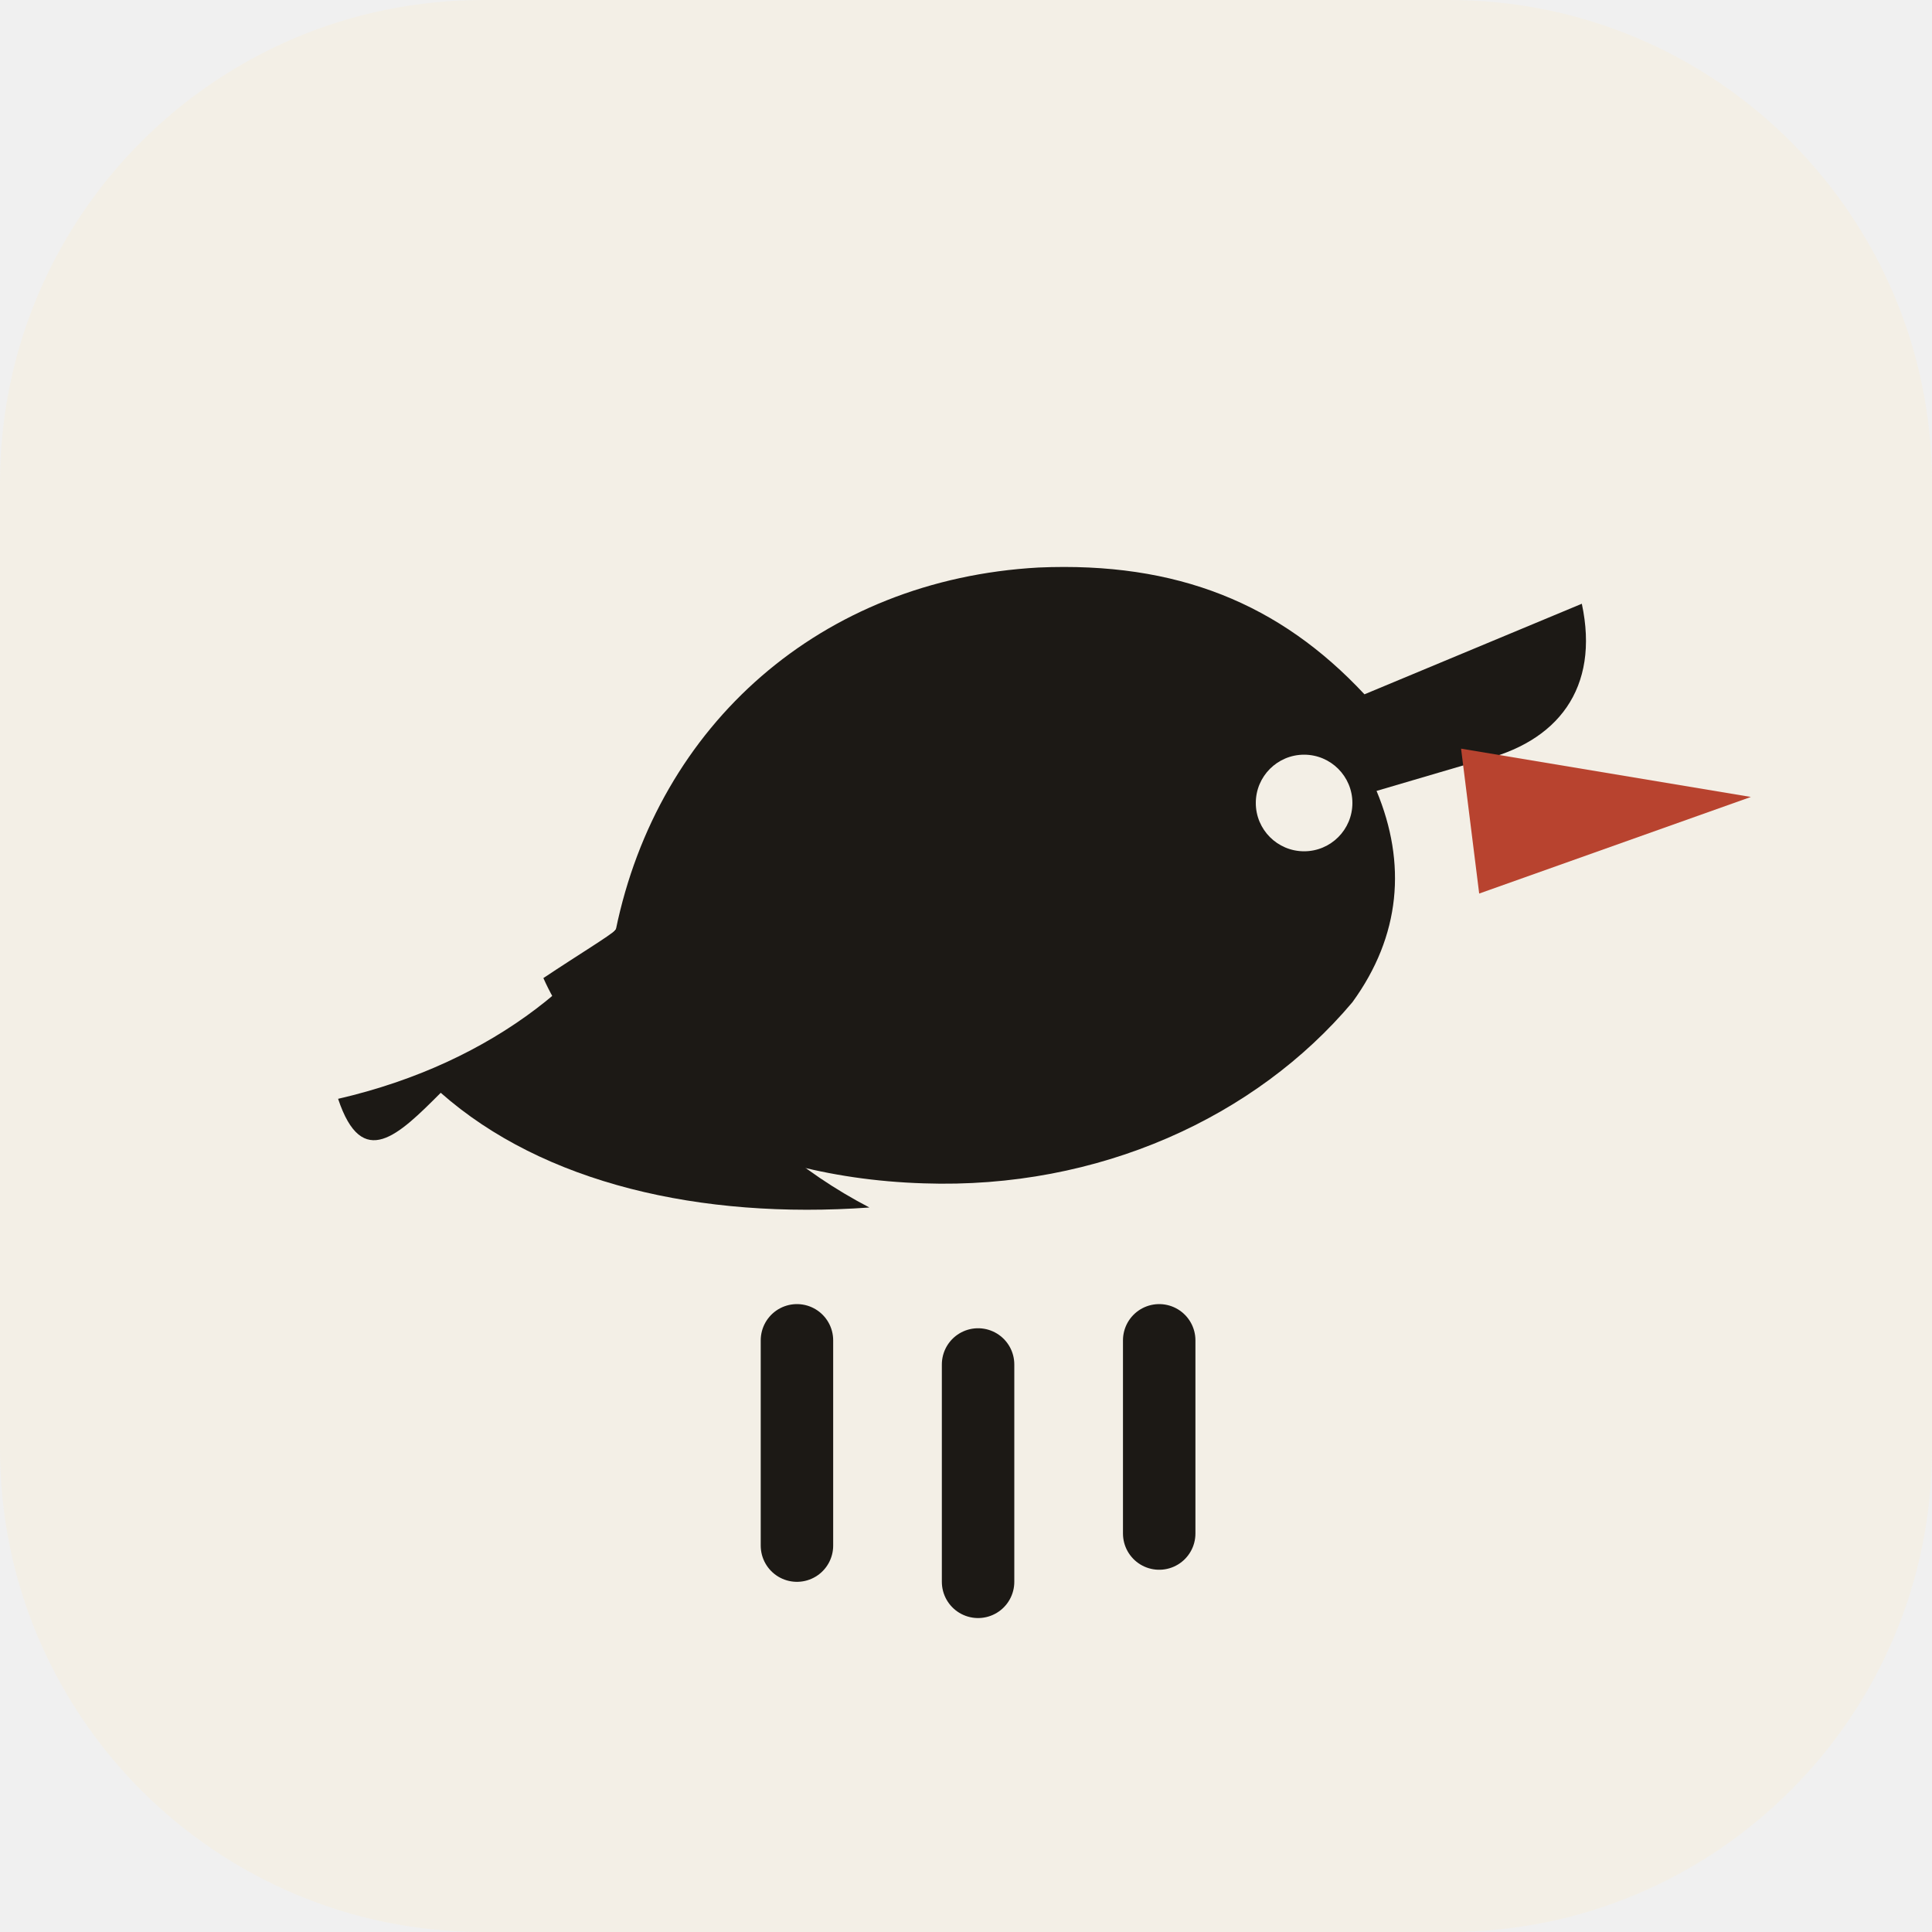
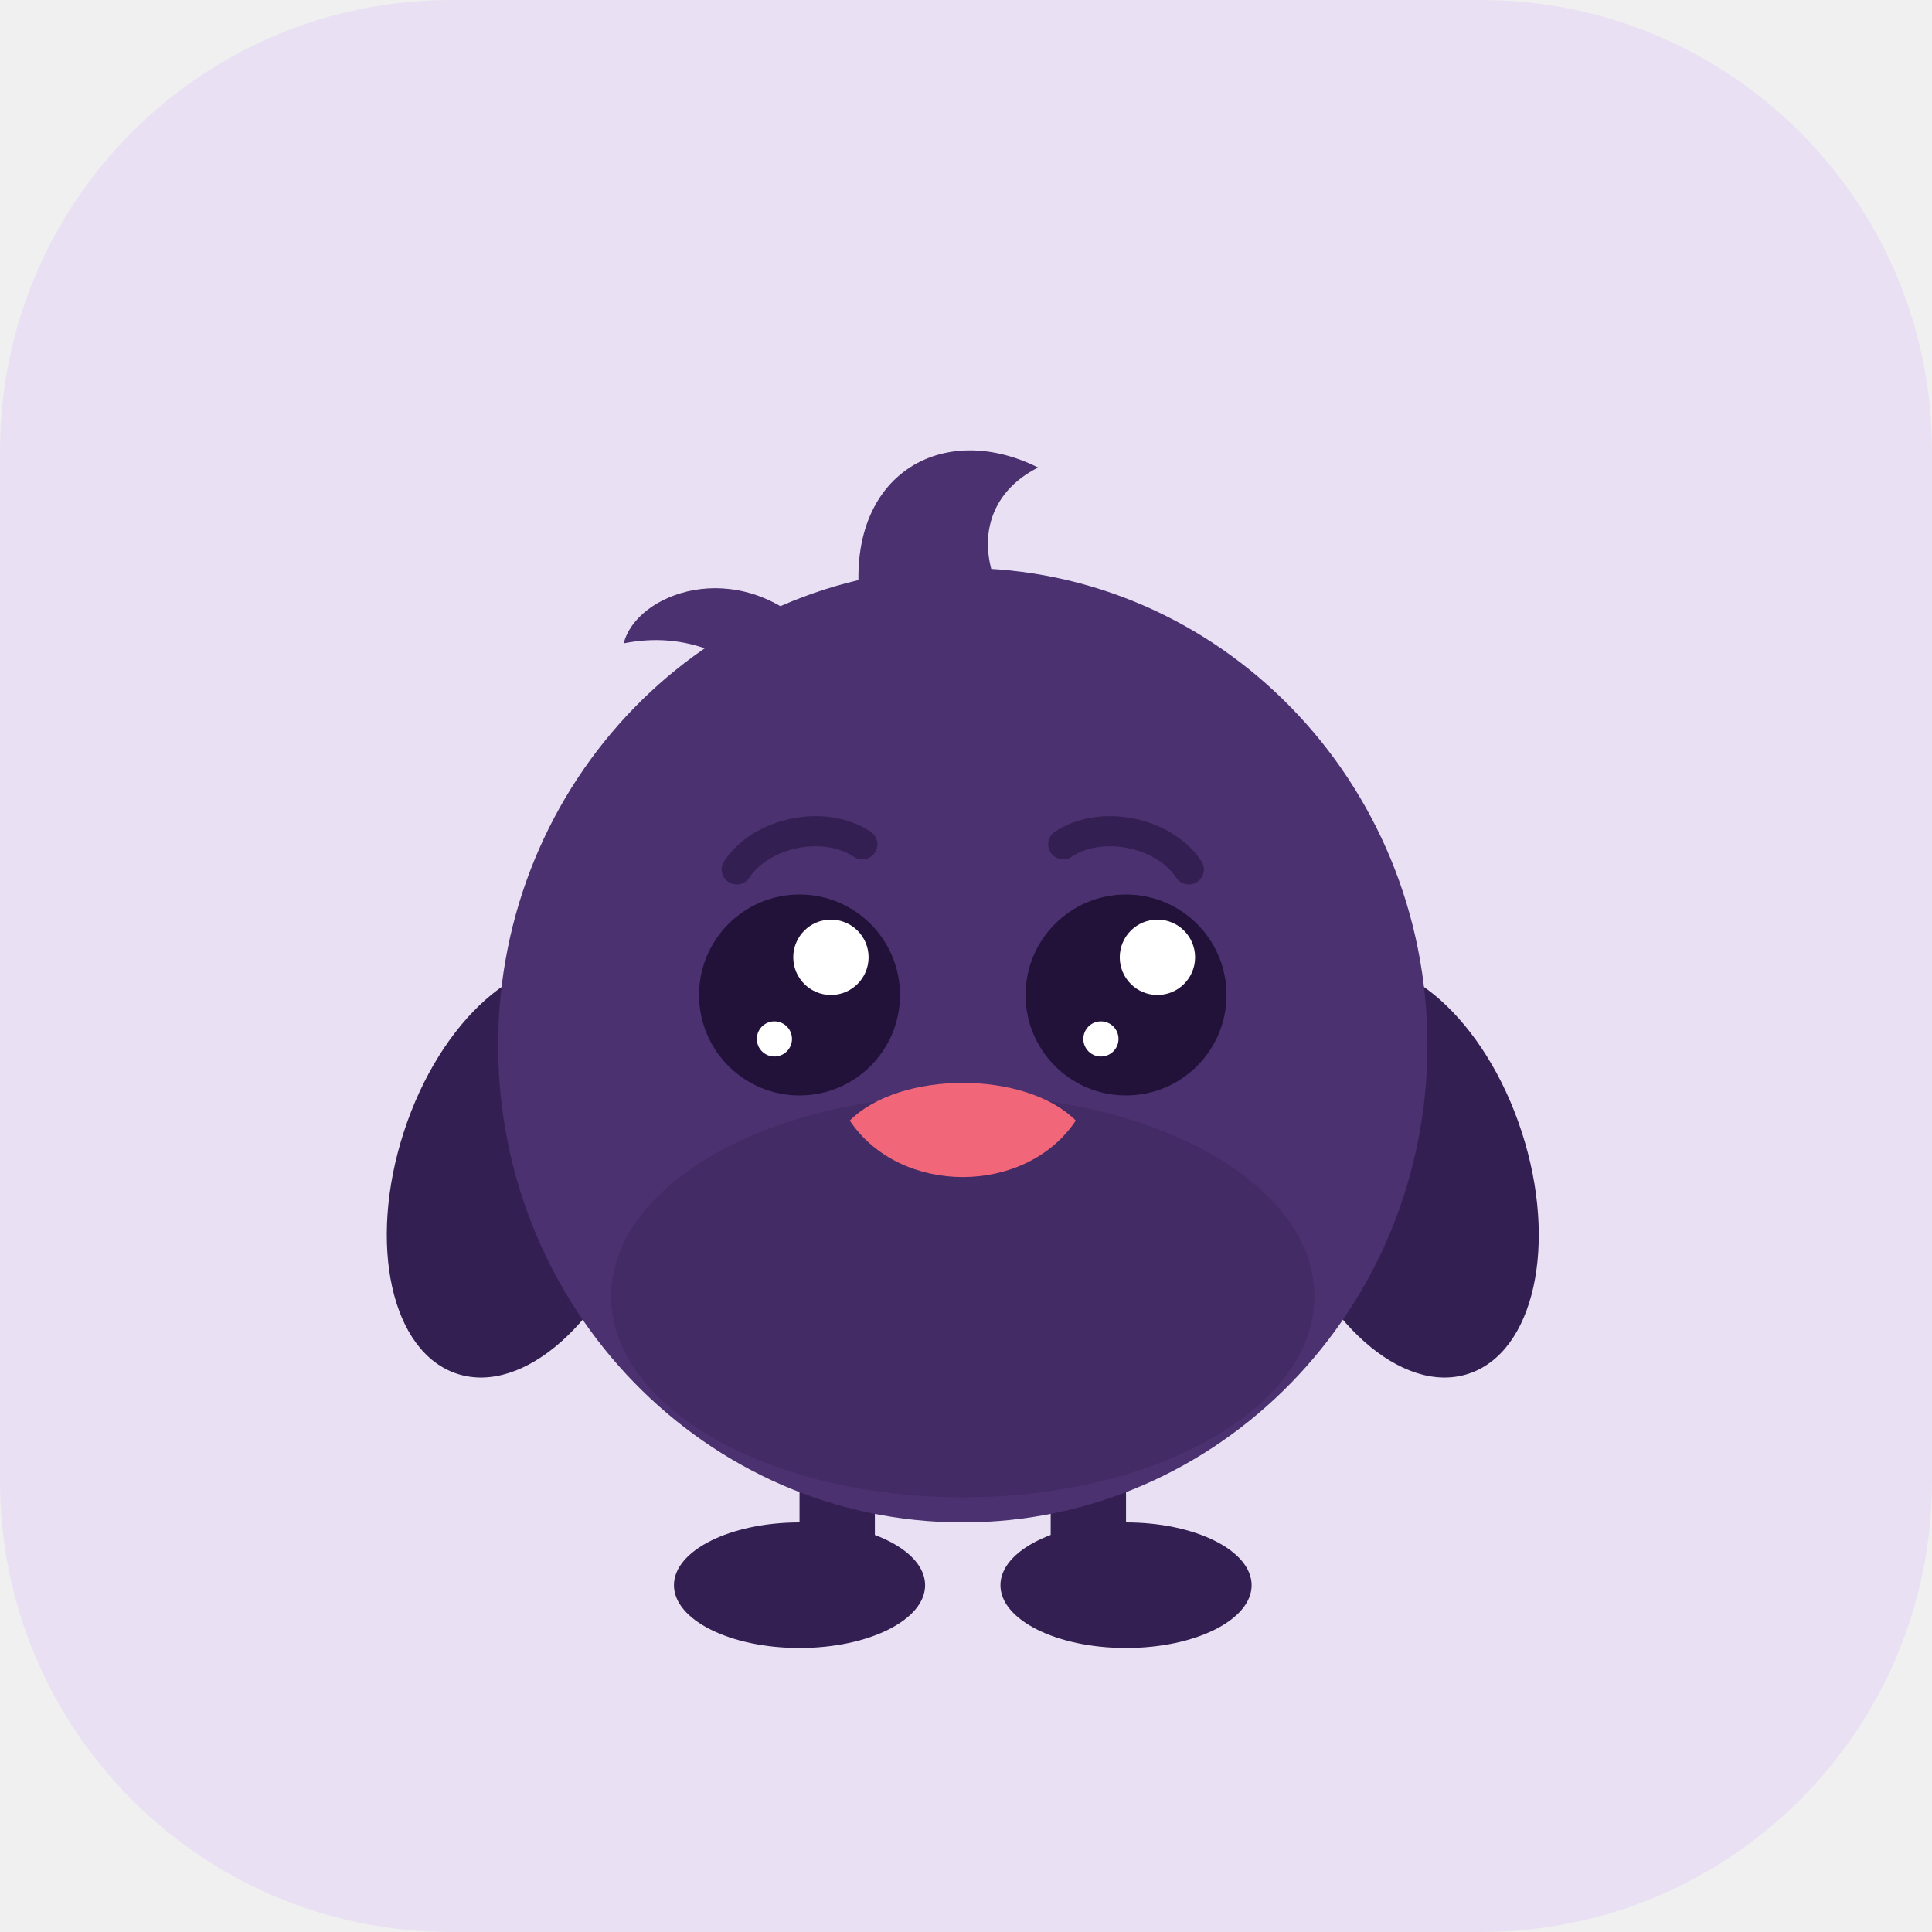
- <svg xmlns="http://www.w3.org/2000/svg" viewBox="0 0 32 32">
-   <rect width="32" height="32" rx="8" fill="#f3efe6" />
-   <path d="M5.6 18.2c2.6-.6 4.4-2.1 5.2-3.8-.2 2.3 1.3 4.4 3.6 5.6-2.8.2-5.4-.4-7.1-1.9-.7.7-1.3 1.3-1.7.1z" fill="#1c1915" />
-   <path d="M10.2 15.4c.7-3.4 3.4-5.8 7-6 2.3-.1 4 .6 5.4 2.1l3.6-1.5c.3 1.4-.4 2.3-1.7 2.6l-1.7.5c.5 1.2.4 2.4-.4 3.5-1.6 1.9-4.2 3.1-7.1 3-3.2-.1-5.5-1.6-6.3-3.4.6-.4 1.1-.7 1.2-.8z" fill="#1c1915" />
-   <path d="M24.2 12.4 29 13.2l-4.5 1.6z" fill="#b8432f" />
-   <circle cx="21.6" cy="13.3" r=".8" fill="#f3efe6" />
-   <path d="M13.2 22.2v3.4M16.2 22.6v3.6M19.2 22.2v3.2" stroke="#1c1915" fill="none" stroke-width="1.2" stroke-linecap="round" />
+ <svg xmlns="http://www.w3.org/2000/svg" viewBox="0 0 120 120" role="img" aria-label="ヤタ">
+   <rect width="120" height="120" rx="28" fill="#E9E1F3" />
+   <g transform="translate(13 15) scale(0.78)">
+     <rect x="47" y="96" width="6" height="11" rx="3" fill="#341F52" />
+     <rect x="67" y="96" width="6" height="11" rx="3" fill="#341F52" />
+     <ellipse cx="47" cy="107" rx="10" ry="5" fill="#341F52" />
+     <ellipse cx="73" cy="107" rx="10" ry="5" fill="#341F52" />
+     <ellipse cx="25" cy="74" rx="10" ry="17" transform="rotate(18 25 74)" fill="#341F52" />
+     <ellipse cx="95" cy="74" rx="10" ry="17" transform="rotate(-18 95 74)" fill="#341F52" />
+     <path d="M52 30 C50 19 58 14 66 18 C62 20 61 24 63 28 Z" fill="#4B3170" />
+     <path d="M48 31 C42 25 34 28 33 32 C38 31 42 33 45 36 Z" fill="#4B3170" />
+     <ellipse cx="60" cy="64" rx="37" ry="38" fill="#4B3170" />
+     <ellipse cx="60" cy="84" rx="28" ry="16" fill="#341F52" opacity="0.35" />
+     <path d="M42 50 C44 47 49 46 52 48" fill="none" stroke="#341F52" stroke-width="2.4" stroke-linecap="round" />
+     <path d="M68 48 C71 46 76 47 78 50" fill="none" stroke="#341F52" stroke-width="2.4" stroke-linecap="round" />
+     <circle cx="47" cy="60" r="8" fill="#22123A" />
+     <circle cx="73" cy="60" r="8" fill="#22123A" />
+     <circle cx="49.5" cy="57" r="3" fill="#FFFFFF" />
+     <circle cx="75.5" cy="57" r="3" fill="#FFFFFF" />
+     <circle cx="45" cy="63.5" r="1.4" fill="#FFFFFF" />
+     <circle cx="71" cy="63.5" r="1.4" fill="#FFFFFF" />
+     <path d="M51 70 C55 66 65 66 69 70 C65 76 55 76 51 70 Z" fill="#F2667A" />
+   </g>
</svg>
